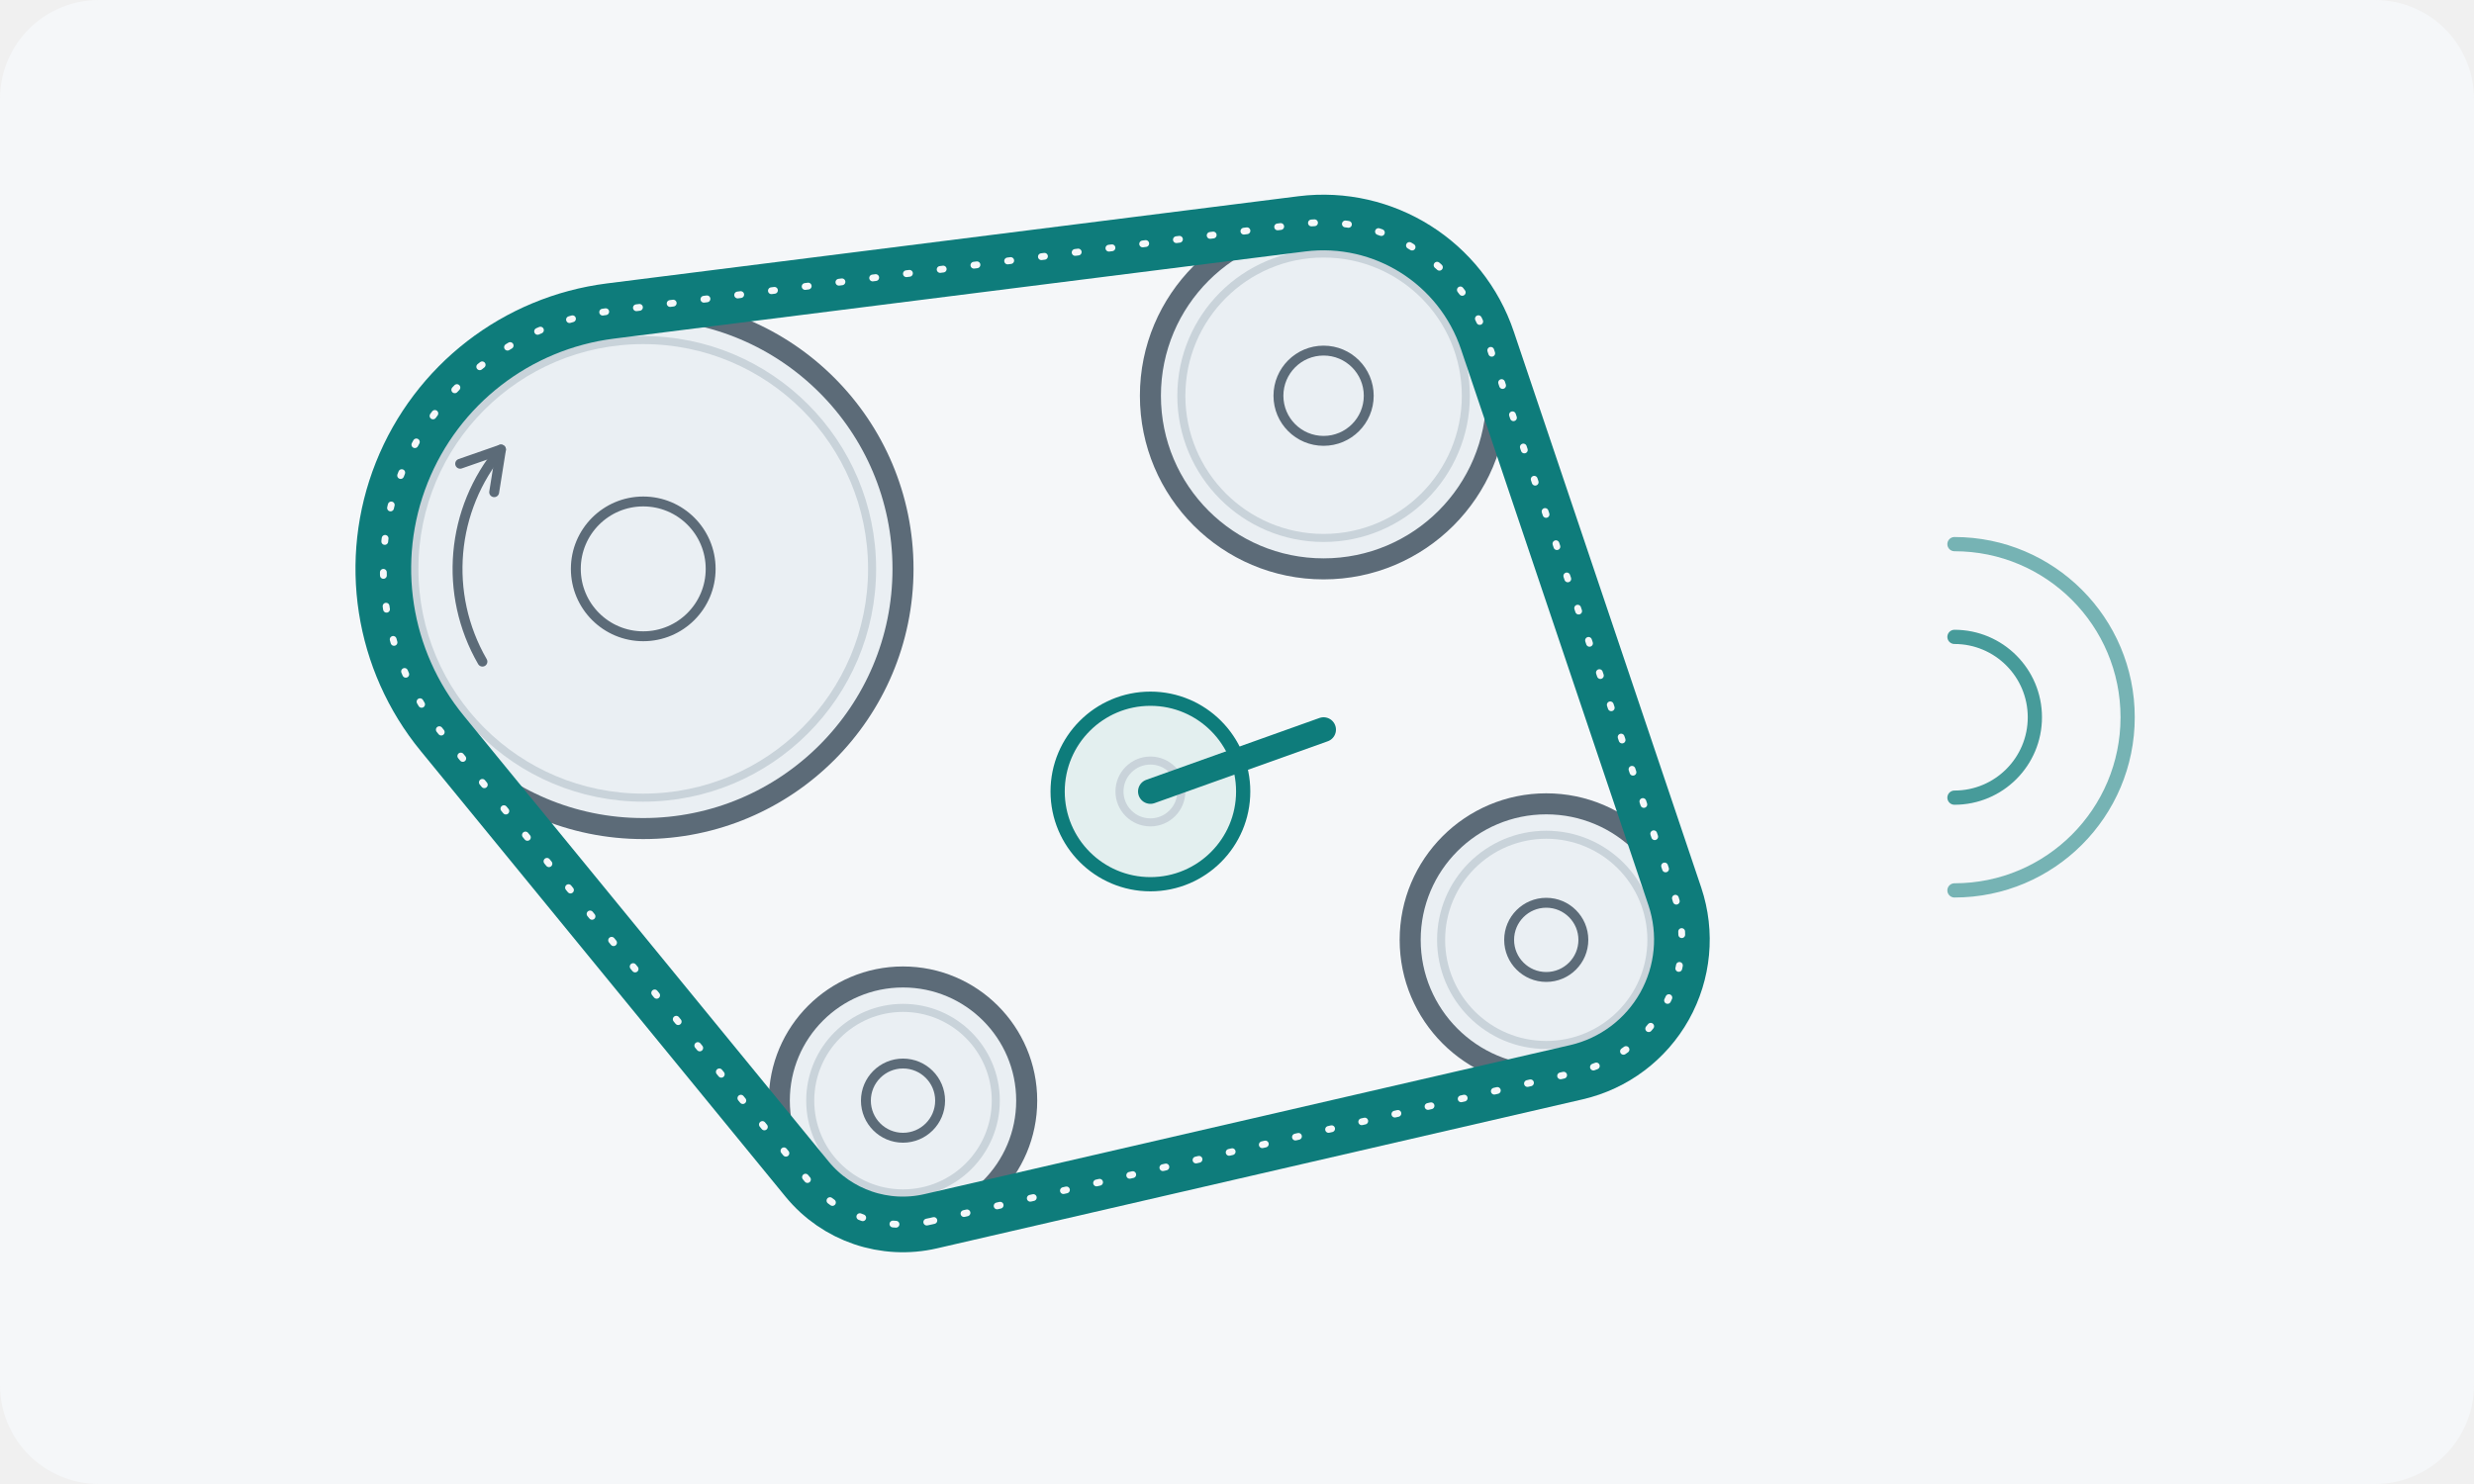
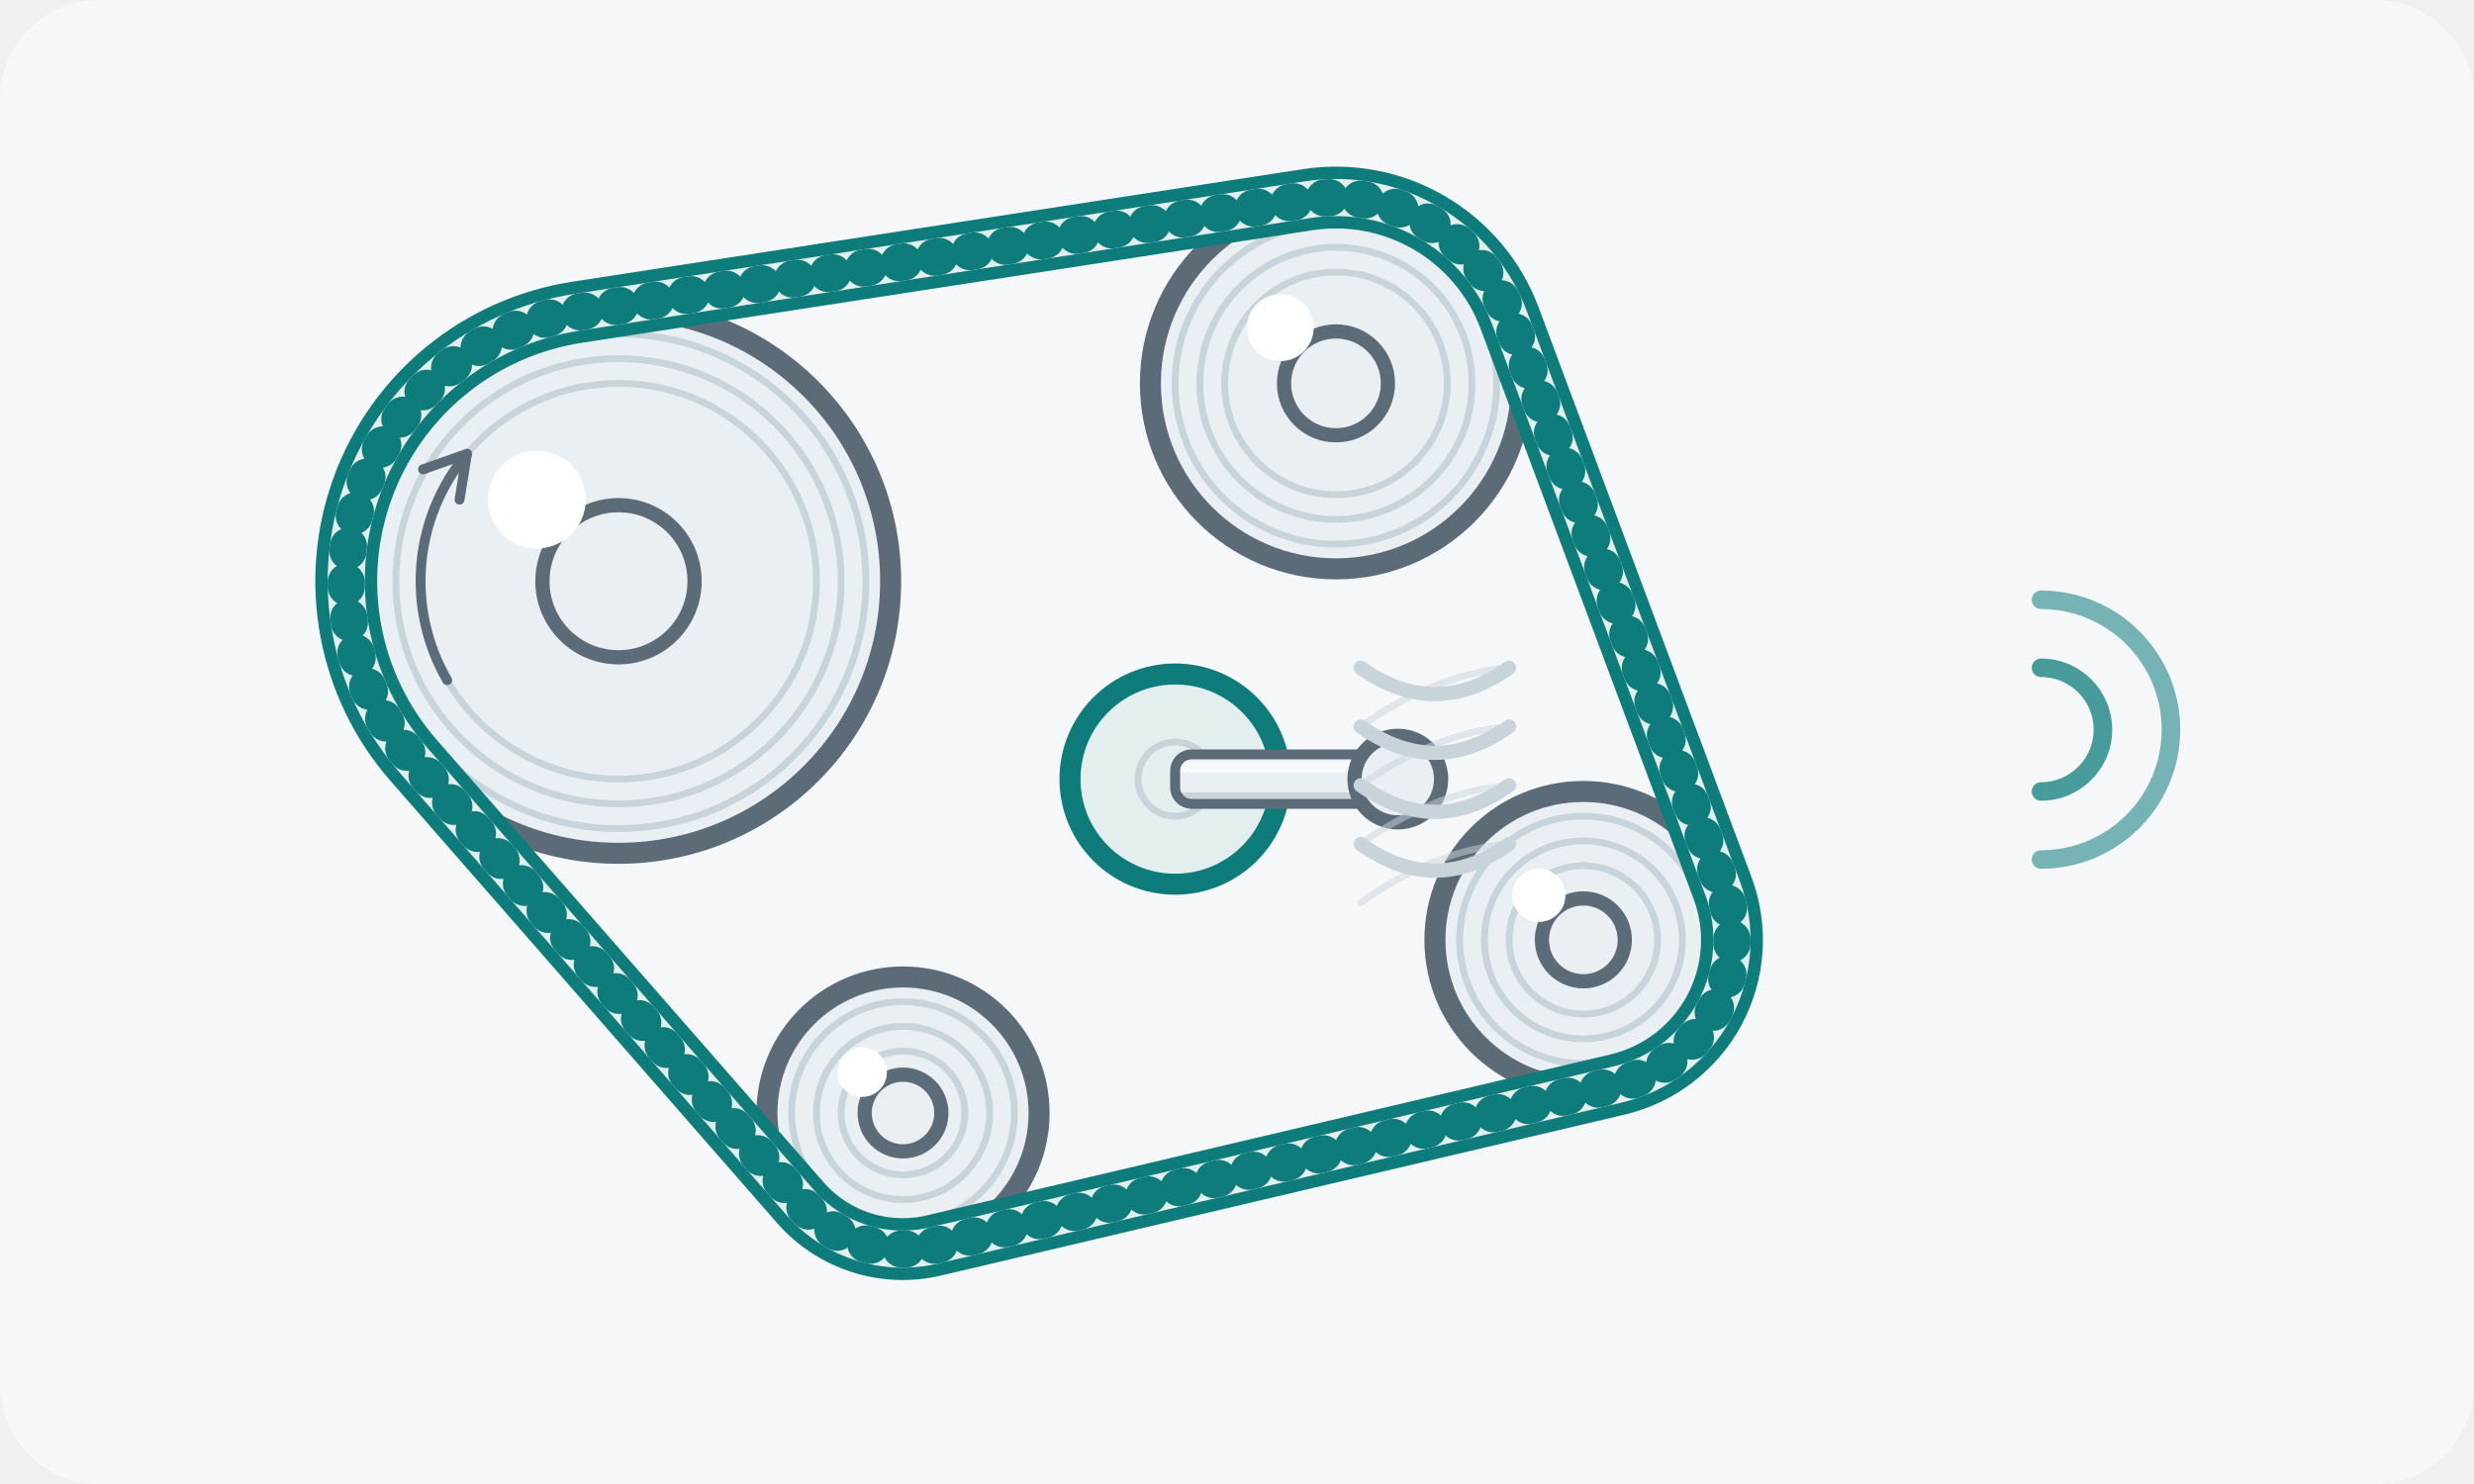
<svg xmlns="http://www.w3.org/2000/svg" viewBox="0 0 400 240" role="img" aria-label="Ремень навесных агрегатов">
+   <defs>
+     <pattern id="mRub" width="7" height="7" patternUnits="userSpaceOnUse">
+       <path d="M0 7 L7 0 M-1 1 L1 -1 M6 8 L8 6" stroke="#C9D3DA" stroke-width="1" />
+       <path d="M0 0 L7 7 M-1 6 L1 8 M6 -1 L8 1" stroke="#C9D3DA" stroke-width="1" />
+     </pattern>
+     <pattern id="mCer" width="8" height="8" patternUnits="userSpaceOnUse">
+       <circle cx="2" cy="2" r="1.2" fill="#C9D3DA" />
+       <circle cx="6" cy="6" r="1.2" fill="#C9D3DA" />
+     </pattern>
+     <pattern id="mFric" width="6" height="6" patternUnits="userSpaceOnUse">
+       <circle cx="1.5" cy="1.5" r="0.9" fill="#0E7C7B" opacity="0.55" />
+       <circle cx="4.5" cy="4.5" r="0.9" fill="#0E7C7B" opacity="0.55" />
+       <circle cx="4.5" cy="1.5" r="0.6" fill="#0E7C7B" opacity="0.35" />
+     </pattern>
+     <pattern id="mMet" width="6" height="6" patternUnits="userSpaceOnUse" patternTransform="rotate(45)">
+       <path d="M0 0 V6" stroke="#C9D3DA" stroke-width="1" />
+     </pattern>
+   </defs>
  <rect width="400" height="240" rx="16" fill="#F5F7F9" />
  <g fill="none" stroke-linecap="round" stroke-linejoin="round">
-     <circle cx="104.0" cy="92.0" r="42.0" stroke="#5C6B78" stroke-width="3.4" fill="#EAEFF3" />
-     <circle cx="104.0" cy="92.0" r="37.0" stroke="#C9D3DA" stroke-width="1.3" fill="none" />
-     <circle cx="104.0" cy="92.0" r="10.9" stroke="#5C6B78" stroke-width="1.6" fill="none" />
-     <circle cx="214.0" cy="64.0" r="28.0" stroke="#5C6B78" stroke-width="3.4" fill="#EAEFF3" />
-     <circle cx="214.0" cy="64.0" r="23.0" stroke="#C9D3DA" stroke-width="1.3" fill="none" />
-     <circle cx="214.0" cy="64.0" r="7.3" stroke="#5C6B78" stroke-width="1.6" fill="none" />
-     <circle cx="250.0" cy="152.0" r="22.0" stroke="#5C6B78" stroke-width="3.4" fill="#EAEFF3" />
-     <circle cx="250.0" cy="152.0" r="17.0" stroke="#C9D3DA" stroke-width="1.3" fill="none" />
-     <circle cx="250.0" cy="152.0" r="6.0" stroke="#5C6B78" stroke-width="1.6" fill="none" />
-     <circle cx="146.0" cy="178.0" r="20.0" stroke="#5C6B78" stroke-width="3.4" fill="#EAEFF3" />
-     <circle cx="146.0" cy="178.0" r="15.0" stroke="#C9D3DA" stroke-width="1.3" fill="none" />
-     <circle cx="146.0" cy="178.0" r="6.0" stroke="#5C6B78" stroke-width="1.6" fill="none" />
-     <path d="M 150.5 197.5 L 254.9 173.4 A 22.0 22.0 0 0 0 270.8 145.0 L 240.5 55.1 A 28.0 28.0 0 0 0 210.5 36.2 L 98.7 50.3 A 42.0 42.0 0 0 0 71.5 118.6 L 130.5 190.7 A 20.0 20.0 0 0 0 150.5 197.5 Z" stroke="#0E7C7B" stroke-width="9.0" fill="none" />
-     <path d="M 150.5 197.5 L 254.9 173.4 A 22.0 22.0 0 0 0 270.8 145.0 L 240.5 55.1 A 28.0 28.0 0 0 0 210.5 36.2 L 98.7 50.3 A 42.0 42.0 0 0 0 71.5 118.6 L 130.5 190.7 A 20.0 20.0 0 0 0 150.5 197.5 Z" stroke="#F5F7F9" stroke-width="1.1" stroke-dasharray="0.5 5" fill="none" />
-     <circle cx="186.0" cy="128.0" r="15.0" stroke="#0E7C7B" stroke-width="2.3" fill="#E3EFEF" />
-     <circle cx="186.0" cy="128.0" r="5.0" stroke="#C9D3DA" stroke-width="1.3" fill="none" />
-     <path d="M 186.0 128.0 L 214.0 118.0" stroke="#0E7C7B" stroke-width="4.0" />
-     <path d="M 78.0 107.0 A 30 30 0 0 1 81.0 72.7" stroke="#5C6B78" stroke-width="1.6" fill="none" />
-     <path d="M 79.9 79.6 L 81.0 72.7 L 74.4 75.0" stroke="#5C6B78" stroke-width="1.6" fill="none" />
-     <path d="M 316 103 A 13 13 0 0 1 316 129" stroke="#0E7C7B" stroke-width="2.3" opacity="0.75" />
-     <path d="M 316 88 A 28 28 0 0 1 316 144" stroke="#0E7C7B" stroke-width="2.3" opacity="0.55" />
+     <circle cx="100.0" cy="94.0" r="44.0" stroke="#5C6B78" stroke-width="3.4" fill="#EAEFF3" />
+     <circle cx="100.0" cy="94.0" r="40.0" stroke="#C9D3DA" stroke-width="1.1" fill="none" />
+     <circle cx="100.0" cy="94.0" r="36.0" stroke="#C9D3DA" stroke-width="1.1" fill="none" />
+     <circle cx="100.0" cy="94.0" r="32.0" stroke="#C9D3DA" stroke-width="1.1" fill="none" />
+     <circle cx="100.0" cy="94.0" r="12.3" stroke="#5C6B78" stroke-width="2.3" fill="#EAEFF3" />
+     <circle cx="86.8" cy="80.8" r="7.9" stroke="none" stroke-width="0" fill="#FFFFFF" />
+     <circle cx="216.0" cy="62.0" r="30.0" stroke="#5C6B78" stroke-width="3.4" fill="#EAEFF3" />
+     <circle cx="216.0" cy="62.0" r="26.0" stroke="#C9D3DA" stroke-width="1.1" fill="none" />
+     <circle cx="216.0" cy="62.0" r="22.0" stroke="#C9D3DA" stroke-width="1.1" fill="none" />
+     <circle cx="216.0" cy="62.0" r="18.0" stroke="#C9D3DA" stroke-width="1.1" fill="none" />
+     <circle cx="216.0" cy="62.0" r="8.4" stroke="#5C6B78" stroke-width="2.3" fill="#EAEFF3" />
+     <circle cx="207.0" cy="53.0" r="5.4" stroke="none" stroke-width="0" fill="#FFFFFF" />
+     <circle cx="256.0" cy="152.0" r="24.0" stroke="#5C6B78" stroke-width="3.4" fill="#EAEFF3" />
+     <circle cx="256.0" cy="152.0" r="20.0" stroke="#C9D3DA" stroke-width="1.1" fill="none" />
+     <circle cx="256.0" cy="152.0" r="16.0" stroke="#C9D3DA" stroke-width="1.1" fill="none" />
+     <circle cx="256.0" cy="152.0" r="12.0" stroke="#C9D3DA" stroke-width="1.1" fill="none" />
+     <circle cx="256.0" cy="152.0" r="6.7" stroke="#5C6B78" stroke-width="2.3" fill="#EAEFF3" />
+     <circle cx="248.8" cy="144.8" r="4.3" stroke="none" stroke-width="0" fill="#FFFFFF" />
+     <circle cx="146.0" cy="180.0" r="22.0" stroke="#5C6B78" stroke-width="3.4" fill="#EAEFF3" />
+     <circle cx="146.0" cy="180.0" r="18.0" stroke="#C9D3DA" stroke-width="1.1" fill="none" />
+     <circle cx="146.0" cy="180.0" r="14.0" stroke="#C9D3DA" stroke-width="1.1" fill="none" />
+     <circle cx="146.0" cy="180.0" r="10.0" stroke="#C9D3DA" stroke-width="1.1" fill="none" />
+     <circle cx="146.0" cy="180.0" r="6.2" stroke="#5C6B78" stroke-width="2.3" fill="#EAEFF3" />
+     <circle cx="139.4" cy="173.4" r="4.0" stroke="none" stroke-width="0" fill="#FFFFFF" />
+     <path d="M 151.1 201.4 L 261.5 175.4 A 24.0 24.0 0 0 0 278.5 143.6 L 244.1 51.5 A 30.0 30.0 0 0 0 211.4 32.3 L 93.3 50.5 A 44.0 44.0 0 0 0 66.9 123.0 L 129.4 194.5 A 22.0 22.0 0 0 0 151.1 201.4 Z" stroke="#0E7C7B" stroke-width="10" fill="none" />
+     <path d="M 151.1 201.4 L 261.5 175.4 A 24.0 24.0 0 0 0 278.5 143.6 L 244.1 51.5 A 30.0 30.0 0 0 0 211.4 32.3 L 93.3 50.5 A 44.0 44.0 0 0 0 66.9 123.0 L 129.4 194.5 A 22.0 22.0 0 0 0 151.1 201.4 Z" stroke="#E3EFEF" stroke-width="6" fill="none" />
+     <path d="M 151.1 201.4 L 261.5 175.4 A 24.0 24.0 0 0 0 278.5 143.6 L 244.1 51.5 A 30.0 30.0 0 0 0 211.4 32.3 L 93.3 50.5 A 44.0 44.0 0 0 0 66.9 123.0 L 129.4 194.5 A 22.0 22.0 0 0 0 151.1 201.4 Z" stroke="#0E7C7B" stroke-width="6" stroke-dasharray="0.8 5" fill="none" />
+     <circle cx="190.0" cy="126.0" r="17.0" stroke="#0E7C7B" stroke-width="3.4" fill="#E3EFEF" />
+     <circle cx="190.0" cy="126.0" r="6.0" stroke="#C9D3DA" stroke-width="1.1" fill="none" />
+     <rect x="190.0" y="122.0" width="36.0" height="8.0" rx="2.667" stroke="none" stroke-width="0" fill="#EAEFF3" />
+     <rect x="190.0" y="123.1" width="36.0" height="1.8" fill="#FFFFFF" opacity="0.65" />
+     <path d="M 190.0 128.7 L 226.0 128.7" stroke="#C9D3DA" stroke-width="1.1" />
+     <rect x="190.0" y="122.0" width="36.0" height="8.0" rx="2.667" stroke="#5C6B78" stroke-width="1.6" fill="none" />
+     <circle cx="226.0" cy="126.0" r="7.0" stroke="#5C6B78" stroke-width="2.3" fill="#EAEFF3" />
+     <path d="M 220 108.0 Q 232 116.5 244 108.0" stroke="#C9D3DA" stroke-width="2.3" fill="none" />
+     <path d="M 244 108.0 Q 232 109.0 220 117.5" stroke="#C9D3DA" stroke-width="1.1" fill="none" opacity="0.5" />
+     <path d="M 220 117.5 Q 232 126.0 244 117.5" stroke="#C9D3DA" stroke-width="2.3" fill="none" />
+     <path d="M 244 117.5 Q 232 118.5 220 127.0" stroke="#C9D3DA" stroke-width="1.1" fill="none" opacity="0.5" />
+     <path d="M 220 127.0 Q 232 135.6 244 127.0" stroke="#C9D3DA" stroke-width="2.3" fill="none" />
+     <path d="M 244 127.0 Q 232 128.0 220 136.5" stroke="#C9D3DA" stroke-width="1.1" fill="none" opacity="0.5" />
+     <path d="M 220 136.5 Q 232 145.1 244 136.5" stroke="#C9D3DA" stroke-width="2.3" fill="none" />
+     <path d="M 244 136.5 Q 232 137.4 220 146.0" stroke="#C9D3DA" stroke-width="1.1" fill="none" opacity="0.5" />
+     <path d="M 72.3 110.0 A 32.0 32.0 0 0 1 75.5 73.4" stroke="#5C6B78" stroke-width="1.6" fill="none" />
+     <path d="M 74.3 80.8 L 75.5 73.4 L 68.4 75.9" stroke="#5C6B78" stroke-width="1.6" fill="none" />
+     <path d="M 330 108 A 10 10 0 0 1 330 128" stroke="#0E7C7B" stroke-width="3" opacity="0.75" />
+     <path d="M 330 97 A 21 21 0 0 1 330 139" stroke="#0E7C7B" stroke-width="3" opacity="0.55" />
  </g>
</svg>
